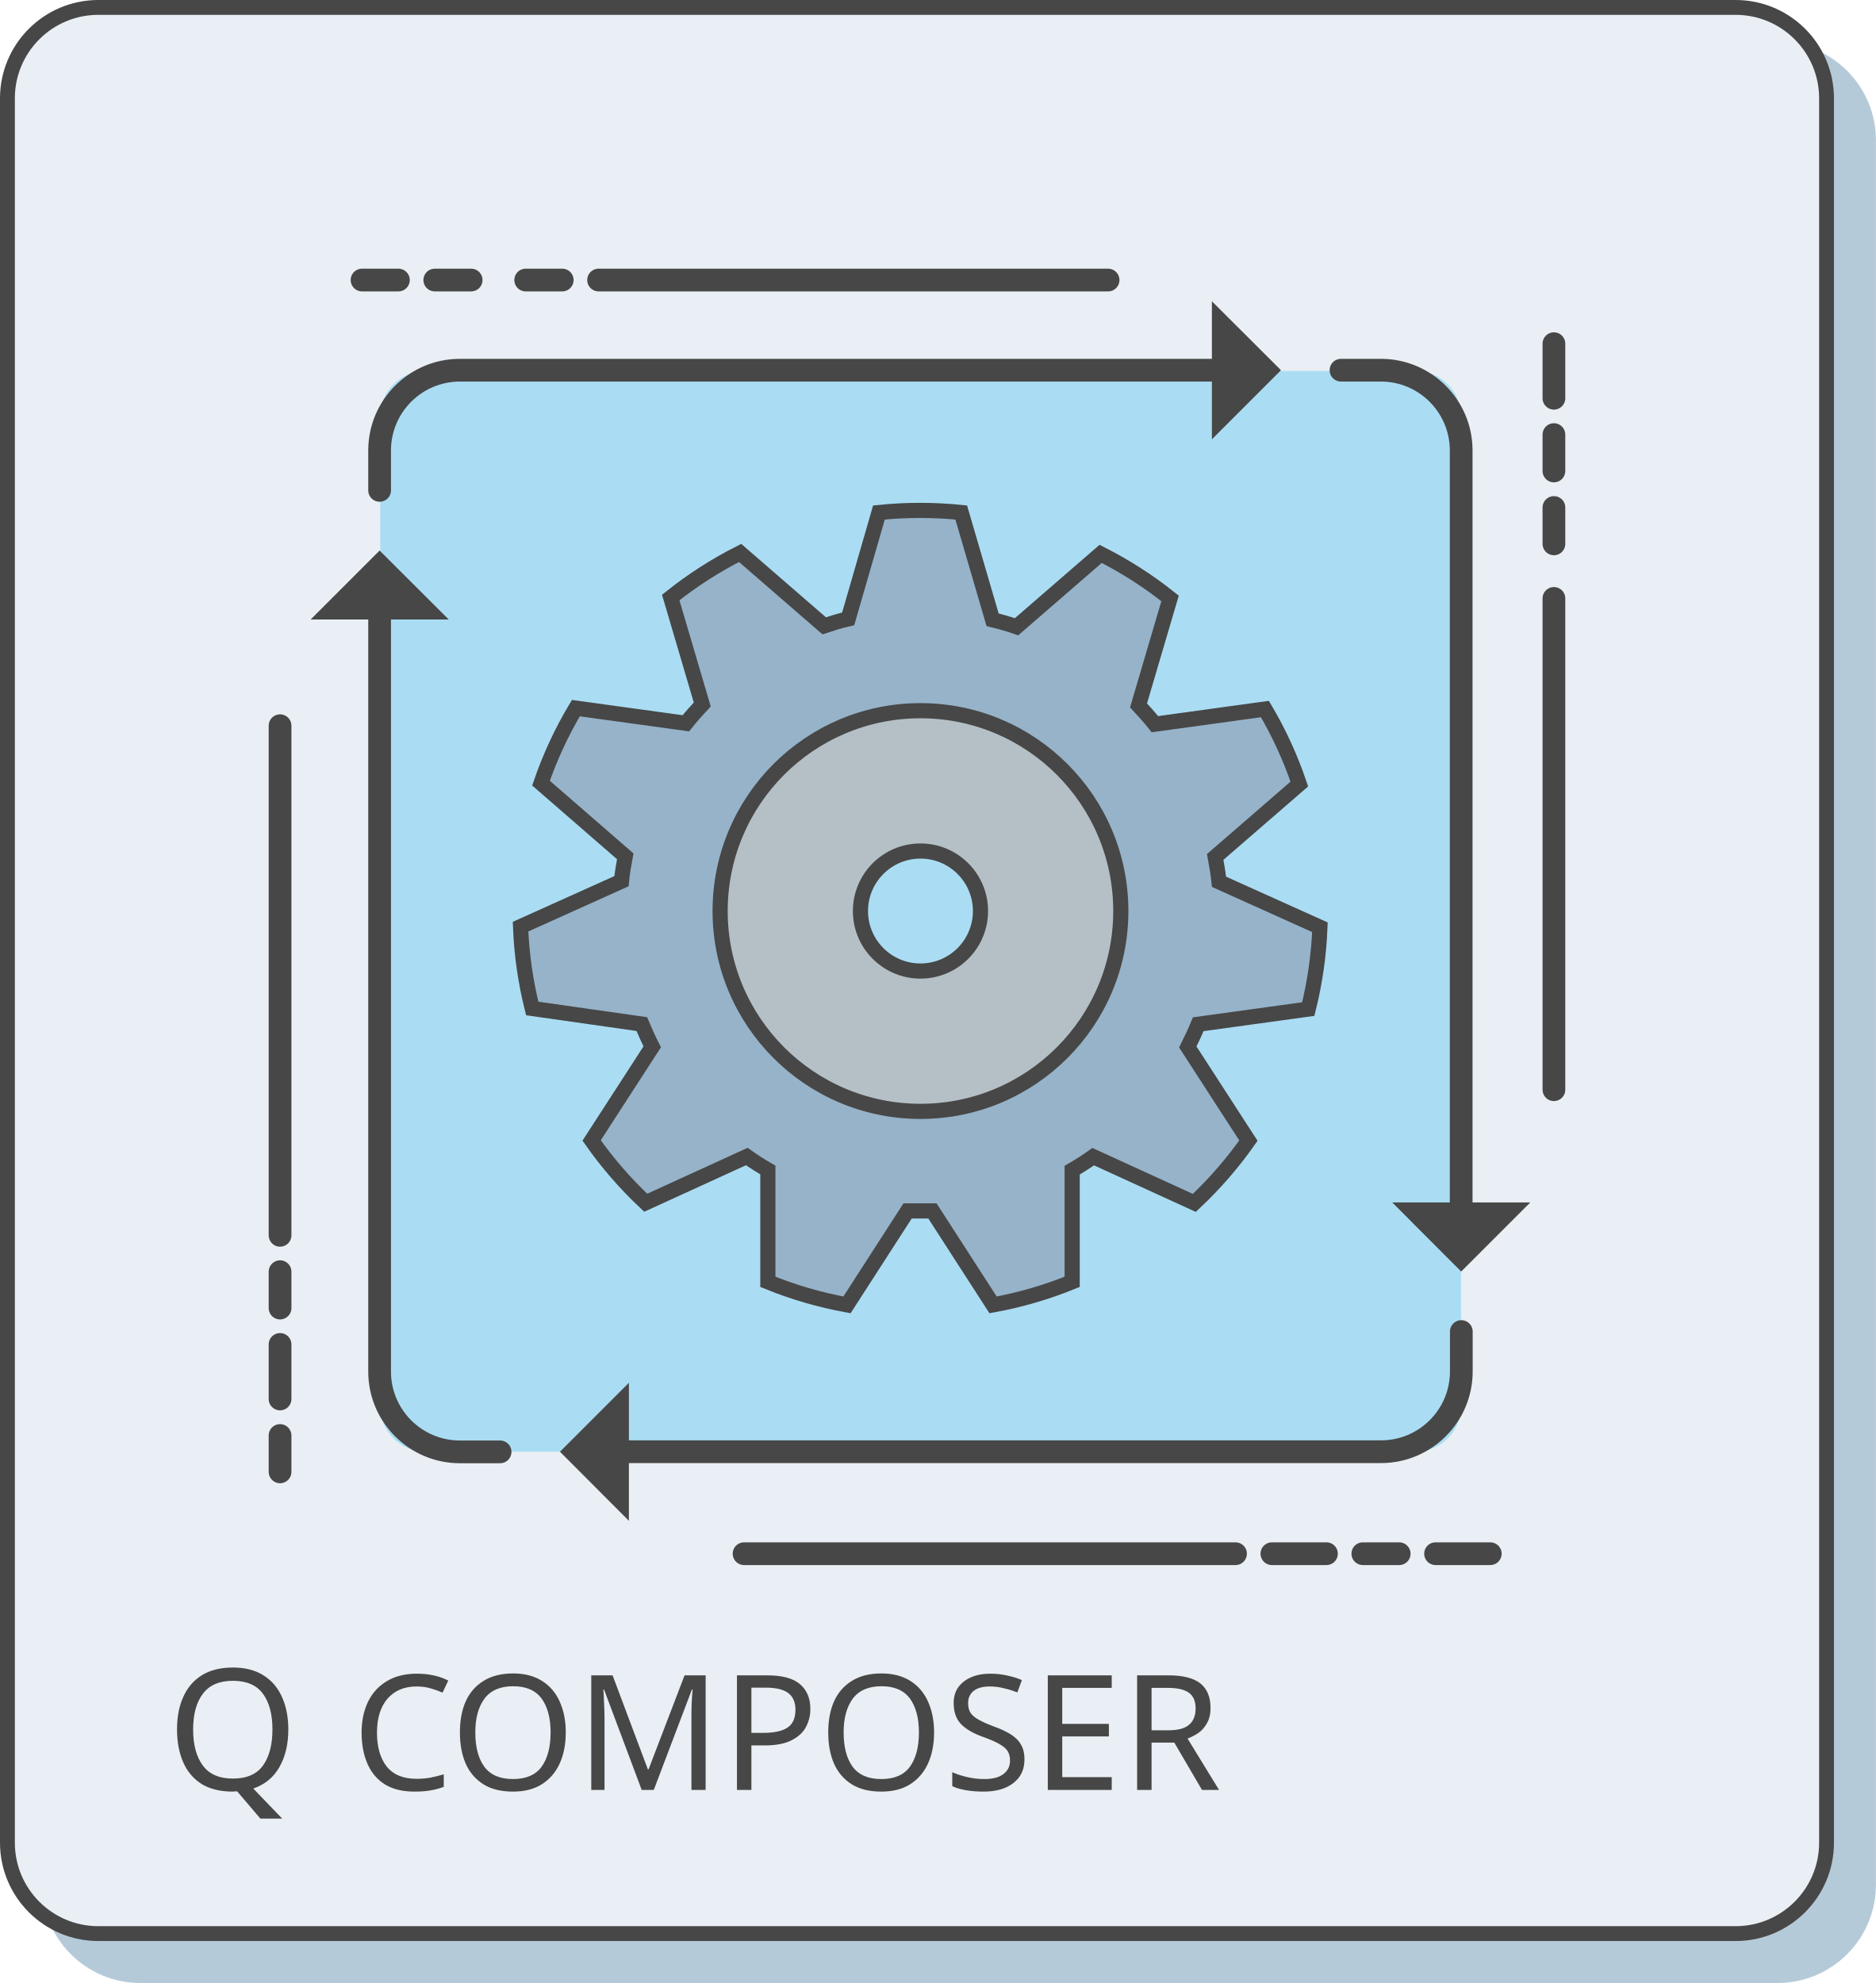
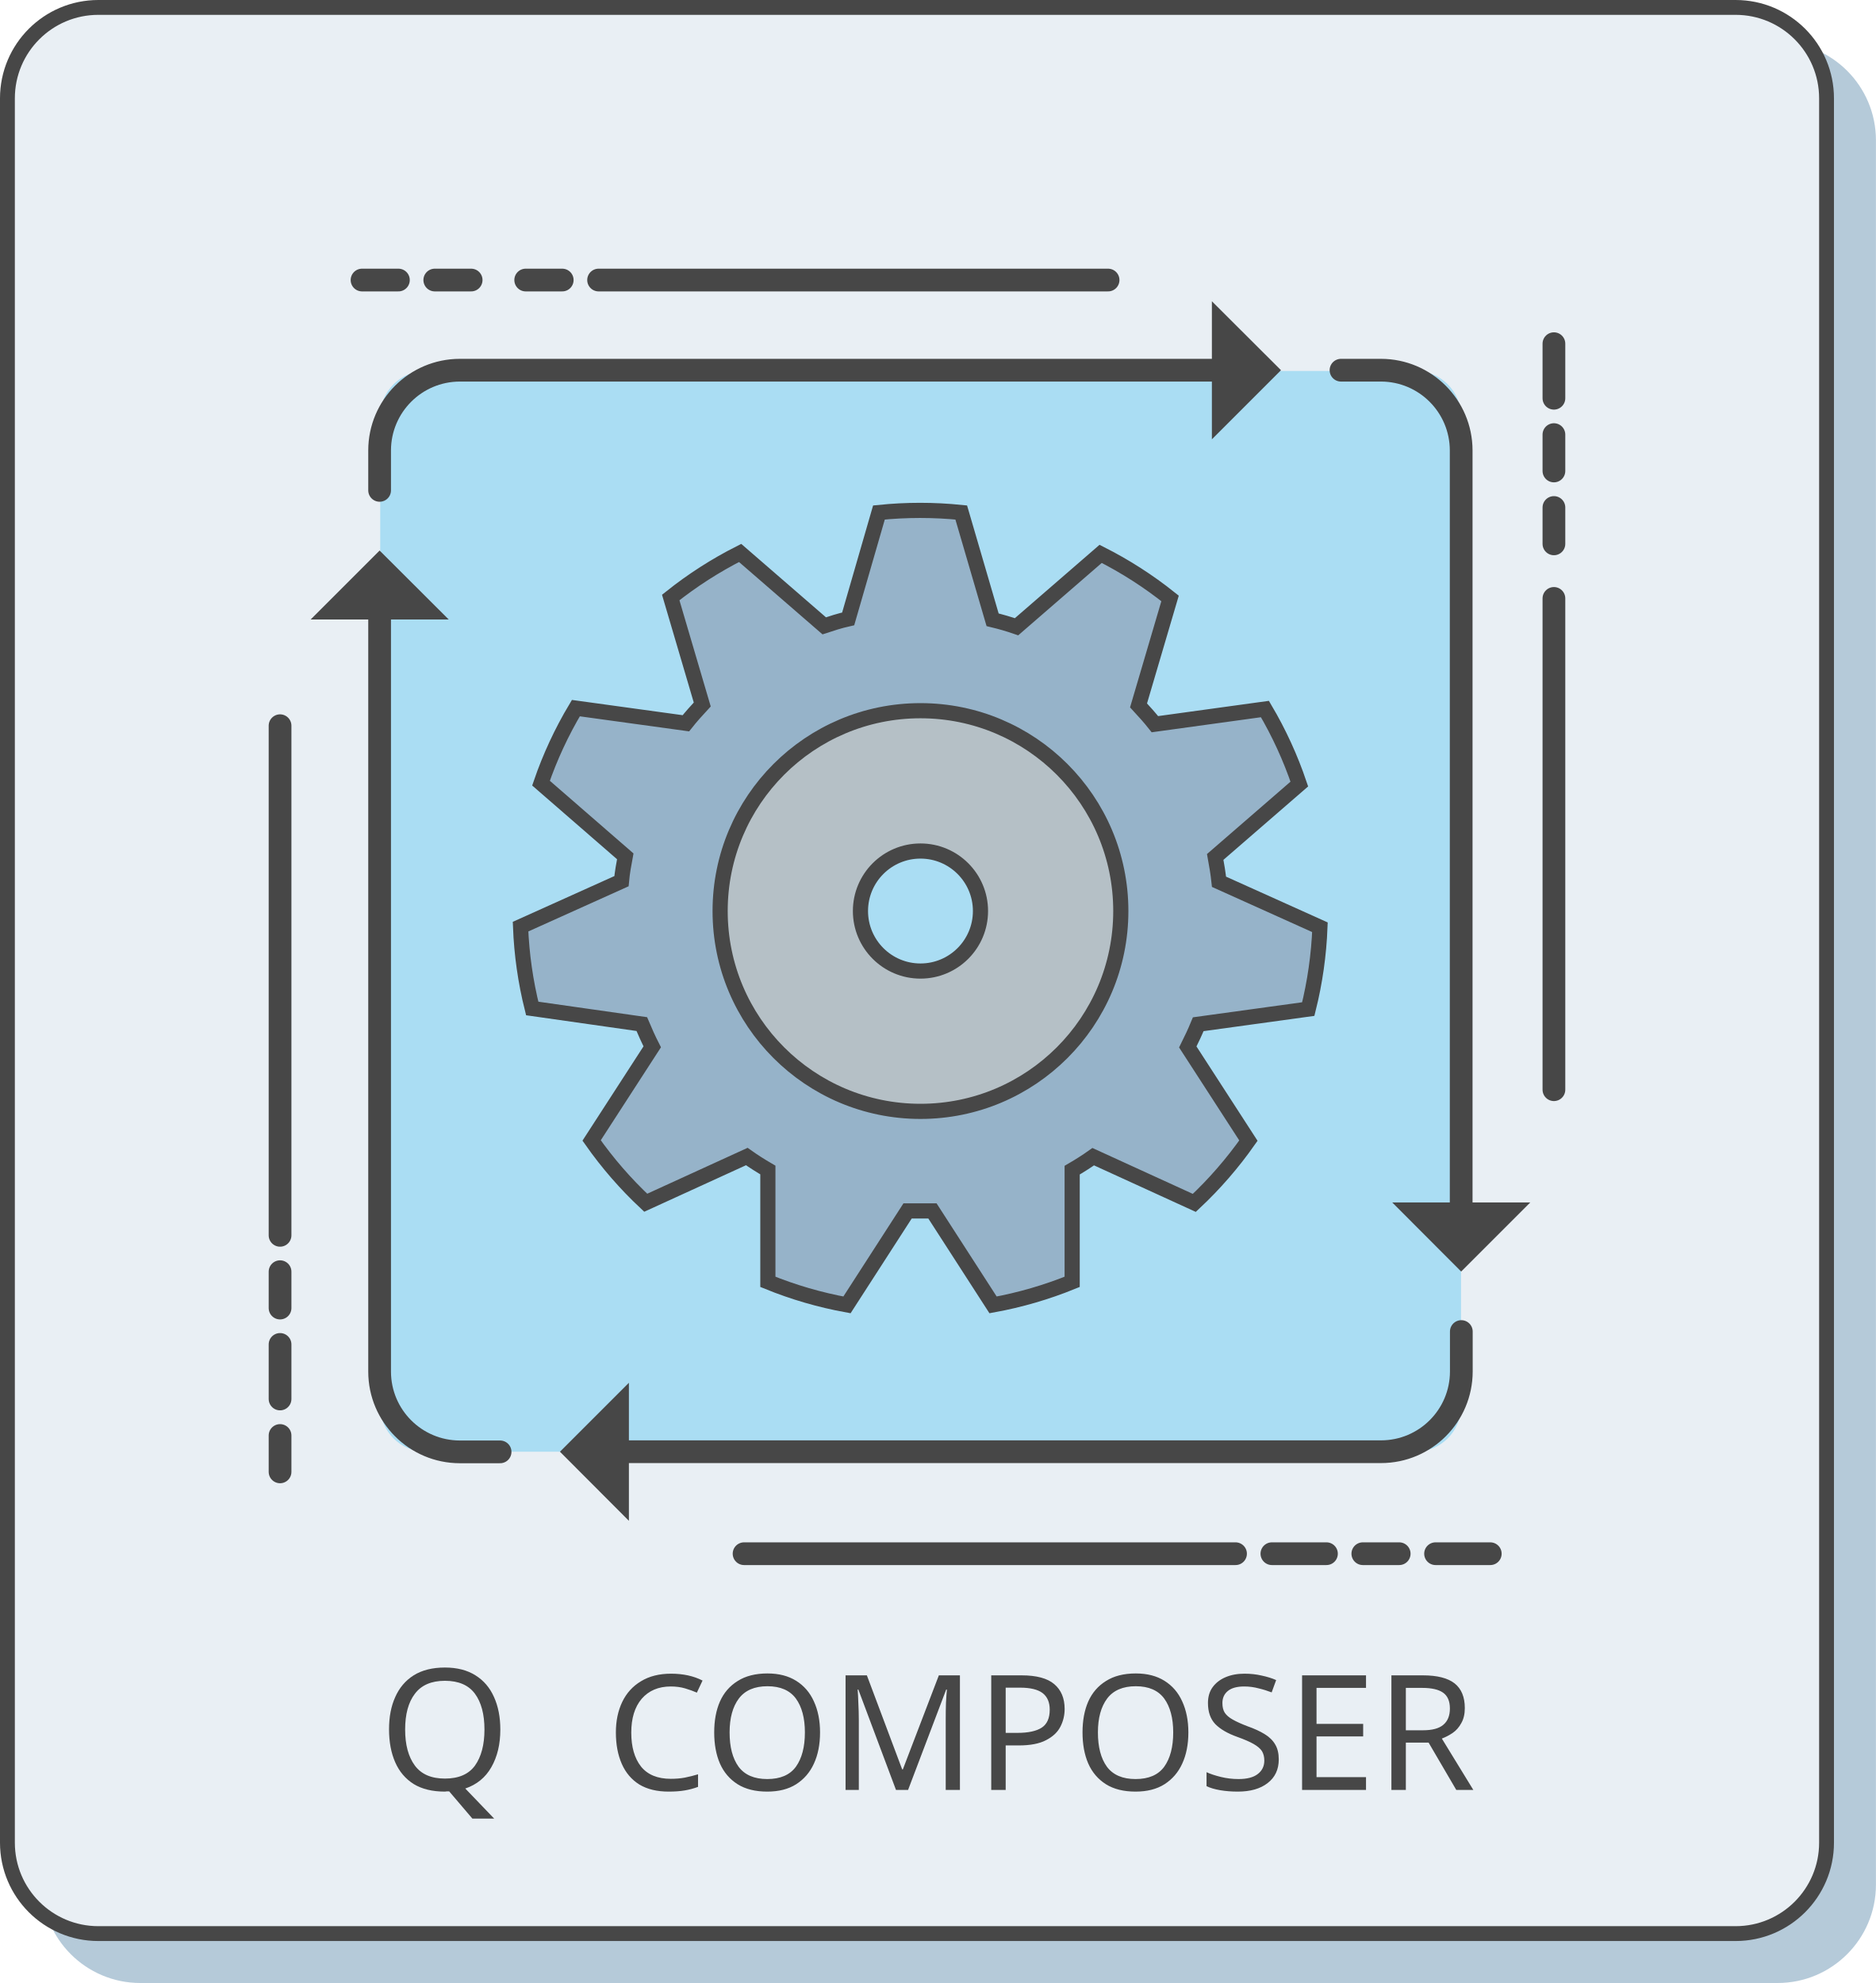
<svg xmlns="http://www.w3.org/2000/svg" viewBox="0 0 123.79 130.86">
  <defs>
-     <style>.cls-1,.cls-11,.cls-13,.cls-5,.cls-7,.cls-9{fill:none;}.cls-2{opacity:0.7;}.cls-3{clip-path:url(#clip-path);}.cls-4{fill:#96b3c9;}.cls-5{stroke:#96b3c9;}.cls-11,.cls-5,.cls-7{stroke-miterlimit:10;}.cls-5,.cls-7{stroke-width:0.98px;}.cls-6{fill:#e9eff4;}.cls-11,.cls-7,.cls-9{stroke:#474747;}.cls-8{fill:#aaddf3;}.cls-13,.cls-9{stroke-linecap:round;stroke-linejoin:round;}.cls-9{stroke-width:1.5px;}.cls-10,.cls-14,.cls-15{fill:#474747;}.cls-12{fill:#b5c0c6;}.cls-13{stroke:#1b75bb;stroke-width:2.37px;}.cls-14{font-size:11.14px;}.cls-14,.cls-15{font-family:BlairMdITCTTMedium, BlairMdITC TT;}.cls-15{font-size:10.6px;}.cls-16{letter-spacing:-0.05em;}.cls-17{letter-spacing:0em;}.cls-18{letter-spacing:-0.02em;}</style>
+     <style>
+             .cls-1,.cls-11,.cls-13,.cls-5,.cls-7,.cls-9{fill:none;}.cls-2{opacity:0.7;}.cls-3{clip-path:url(#clip-path);}.cls-4{fill:#96b3c9;}.cls-5{stroke:#96b3c9;}.cls-11,.cls-5,.cls-7{stroke-miterlimit:10;}.cls-5,.cls-7{stroke-width:0.98px;}.cls-6{fill:#e9eff4;}.cls-11,.cls-7,.cls-9{stroke:#474747;}.cls-8{fill:#aaddf3;}.cls-13,.cls-9{stroke-linecap:round;stroke-linejoin:round;}.cls-9{stroke-width:1.5px;}.cls-10,.cls-14,.cls-15{fill:#474747;}.cls-12{fill:#b5c0c6;}.cls-13{stroke:#1b75bb;stroke-width:2.37px;}.cls-14{font-size:11.14px;}.cls-14,.cls-15{font-family:BlairMdITCTTMedium,
+             BlairMdITC
+             TT;}.cls-15{font-size:10.6px;}.cls-16{letter-spacing:-0.05em;}.cls-17{letter-spacing:0em;}.cls-18{letter-spacing:-0.02em;}
+         </style>
    <clipPath id="clip-path">
      <rect class="cls-1" x="2.77" y="2.77" width="121.03" height="128.09" />
    </clipPath>
  </defs>
  <g id="Слой_2" data-name="Слой 2">
    <g id="Слой_1-2" data-name="Слой 1">
      <g class="cls-2">
        <g class="cls-3">
          <path class="cls-4" d="M117.3,130.37H9.26a6,6,0,0,1-6-6V9.26a6,6,0,0,1,6-6h108a6,6,0,0,1,6,6V124.37a6,6,0,0,1-6,6" />
          <rect class="cls-5" x="3.26" y="3.26" width="120.04" height="127.11" rx="6" ry="6" />
        </g>
      </g>
      <path class="cls-6" d="M114.53,127.6H6.49a6,6,0,0,1-6-6V6.49a6,6,0,0,1,6-6h108a6,6,0,0,1,6,6V121.6a6,6,0,0,1-6,6" />
      <rect class="cls-7" x="0.49" y="0.49" width="120.04" height="127.11" rx="6" ry="6" />
      <path class="cls-8" d="M93.41,95.8H28.09a3,3,0,0,1-3-3V27.48a3,3,0,0,1,3-3H93.41a3,3,0,0,1,3,3V92.8a3,3,0,0,1-3,3" />
      <path class="cls-9" d="M96.42,80V29.72a5.3,5.3,0,0,0-5.29-5.29H88.49" />
      <polygon class="cls-10" points="91.87 79.35 100.98 79.35 96.42 83.91 91.87 79.35" />
      <path class="cls-9" d="M40.89,95.8H91.14a5.3,5.3,0,0,0,5.29-5.29V87.87" />
      <polygon class="cls-10" points="41.5 91.25 41.5 100.36 36.95 95.8 41.5 91.25" />
      <path class="cls-9" d="M25.05,40.27V90.52a5.3,5.3,0,0,0,5.29,5.29H33" />
      <polygon class="cls-10" points="29.61 40.88 20.5 40.88 25.05 36.33 29.61 40.88" />
      <path class="cls-9" d="M80.58,24.43H30.34a5.3,5.3,0,0,0-5.29,5.29v2.64" />
      <polygon class="cls-10" points="79.97 28.99 79.97 19.88 84.53 24.43 79.97 28.99" />
      <line class="cls-9" x1="102.54" y1="71.91" x2="102.54" y2="39.49" />
      <line class="cls-9" x1="18.48" y1="47.89" x2="18.48" y2="81.52" />
      <line class="cls-9" x1="49.1" y1="102.53" x2="81.53" y2="102.53" />
      <line class="cls-9" x1="73.12" y1="18.48" x2="39.5" y2="18.48" />
      <line class="cls-9" x1="98.34" y1="102.53" x2="94.73" y2="102.53" />
      <line class="cls-9" x1="92.33" y1="102.53" x2="89.93" y2="102.53" />
      <line class="cls-9" x1="87.53" y1="102.53" x2="83.93" y2="102.53" />
      <line class="cls-9" x1="37.1" y1="18.48" x2="34.69" y2="18.48" />
      <line class="cls-9" x1="31.09" y1="18.48" x2="28.69" y2="18.48" />
      <line class="cls-9" x1="26.29" y1="18.48" x2="23.89" y2="18.48" />
      <line class="cls-9" x1="18.48" y1="97.13" x2="18.48" y2="94.73" />
      <line class="cls-9" x1="18.48" y1="92.32" x2="18.48" y2="88.72" />
      <line class="cls-9" x1="18.48" y1="86.32" x2="18.48" y2="83.92" />
      <line class="cls-9" x1="102.54" y1="35.89" x2="102.54" y2="33.49" />
      <line class="cls-9" x1="102.54" y1="31.08" x2="102.54" y2="28.68" />
      <line class="cls-9" x1="102.54" y1="26.28" x2="102.54" y2="22.68" />
      <path class="cls-4" d="M35.12,66.55a26.4,26.4,0,0,1-.77-5.4l6.66-3c.05-.56.15-1.1.25-1.64L35.7,51.68A26.24,26.24,0,0,1,38,46.73l7.26,1c.34-.43.71-.84,1.08-1.24l-2.08-7.06a26.46,26.46,0,0,1,4.58-2.94l5.55,4.81c.52-.17,1-.33,1.58-.46L58,33.82a26.67,26.67,0,0,1,5.43,0l2.07,7.08c.54.13,1.06.28,1.58.46l5.55-4.81a26.43,26.43,0,0,1,4.58,2.94l-2.08,7.06c.37.4.74.81,1.08,1.24l7.26-1a26.18,26.18,0,0,1,2.27,4.95l-5.55,4.81c.1.54.19,1.08.25,1.64l6.66,3a26.47,26.47,0,0,1-.77,5.4l-7.26,1c-.21.51-.44,1-.69,1.5l4,6.18a26.47,26.47,0,0,1-3.57,4.11l-6.67-3.05c-.45.32-.91.61-1.39.89v7.37a26.38,26.38,0,0,1-5.22,1.52l-4-6.2c-.27,0-.54,0-.82,0s-.54,0-.82,0l-4,6.2a26.39,26.39,0,0,1-5.22-1.52V77.21c-.48-.28-.94-.57-1.39-.89l-6.67,3.05a26.42,26.42,0,0,1-3.57-4.11l4-6.18c-.25-.49-.48-1-.69-1.5Z" />
      <path class="cls-11" d="M35.12,66.55a26.4,26.4,0,0,1-.77-5.4l6.66-3c.05-.56.15-1.1.25-1.64L35.7,51.68A26.24,26.24,0,0,1,38,46.73l7.26,1c.34-.43.71-.84,1.08-1.24l-2.08-7.06a26.46,26.46,0,0,1,4.58-2.94l5.55,4.81c.52-.17,1-.33,1.58-.46L58,33.82a26.67,26.67,0,0,1,5.43,0l2.07,7.08c.54.13,1.06.28,1.58.46l5.55-4.81a26.43,26.43,0,0,1,4.58,2.94l-2.08,7.06c.37.4.74.81,1.08,1.24l7.26-1a26.18,26.18,0,0,1,2.27,4.95l-5.55,4.81c.1.54.19,1.08.25,1.64l6.66,3a26.47,26.47,0,0,1-.77,5.4l-7.26,1c-.21.51-.44,1-.69,1.5l4,6.18a26.47,26.47,0,0,1-3.57,4.11l-6.67-3.05c-.45.32-.91.61-1.39.89v7.37a26.38,26.38,0,0,1-5.22,1.52l-4-6.2c-.27,0-.54,0-.82,0s-.54,0-.82,0l-4,6.2a26.39,26.39,0,0,1-5.22-1.52V77.21c-.48-.28-.94-.57-1.39-.89l-6.67,3.05a26.42,26.42,0,0,1-3.57-4.11l4-6.18c-.25-.49-.48-1-.69-1.5Z" />
      <path class="cls-12" d="M47.52,60.12A13.22,13.22,0,1,0,60.74,46.9,13.21,13.21,0,0,0,47.52,60.12" />
      <circle class="cls-11" cx="60.74" cy="60.12" r="13.22" />
      <circle class="cls-13" cx="60.74" cy="60.12" r="1.32" />
      <circle class="cls-13" cx="60.74" cy="60.12" r="2.64" />
      <path class="cls-8" d="M56.77,60.12a4,4,0,1,0,4-4,4,4,0,0,0-4,4" />
      <circle class="cls-11" cx="60.74" cy="60.12" r="3.96" />
-       <text class="cls-14" transform="translate(11.01 118.12)">Q</text>
-       <text class="cls-15" transform="translate(23.22 118.12)"> COMPOSER</text>
+       <text class="cls-14" transform="translate(25 118.12)">Q</text>
+       <text class="cls-15" transform="translate(40 118.12)">COMPOSER</text>
    </g>
  </g>
</svg>
